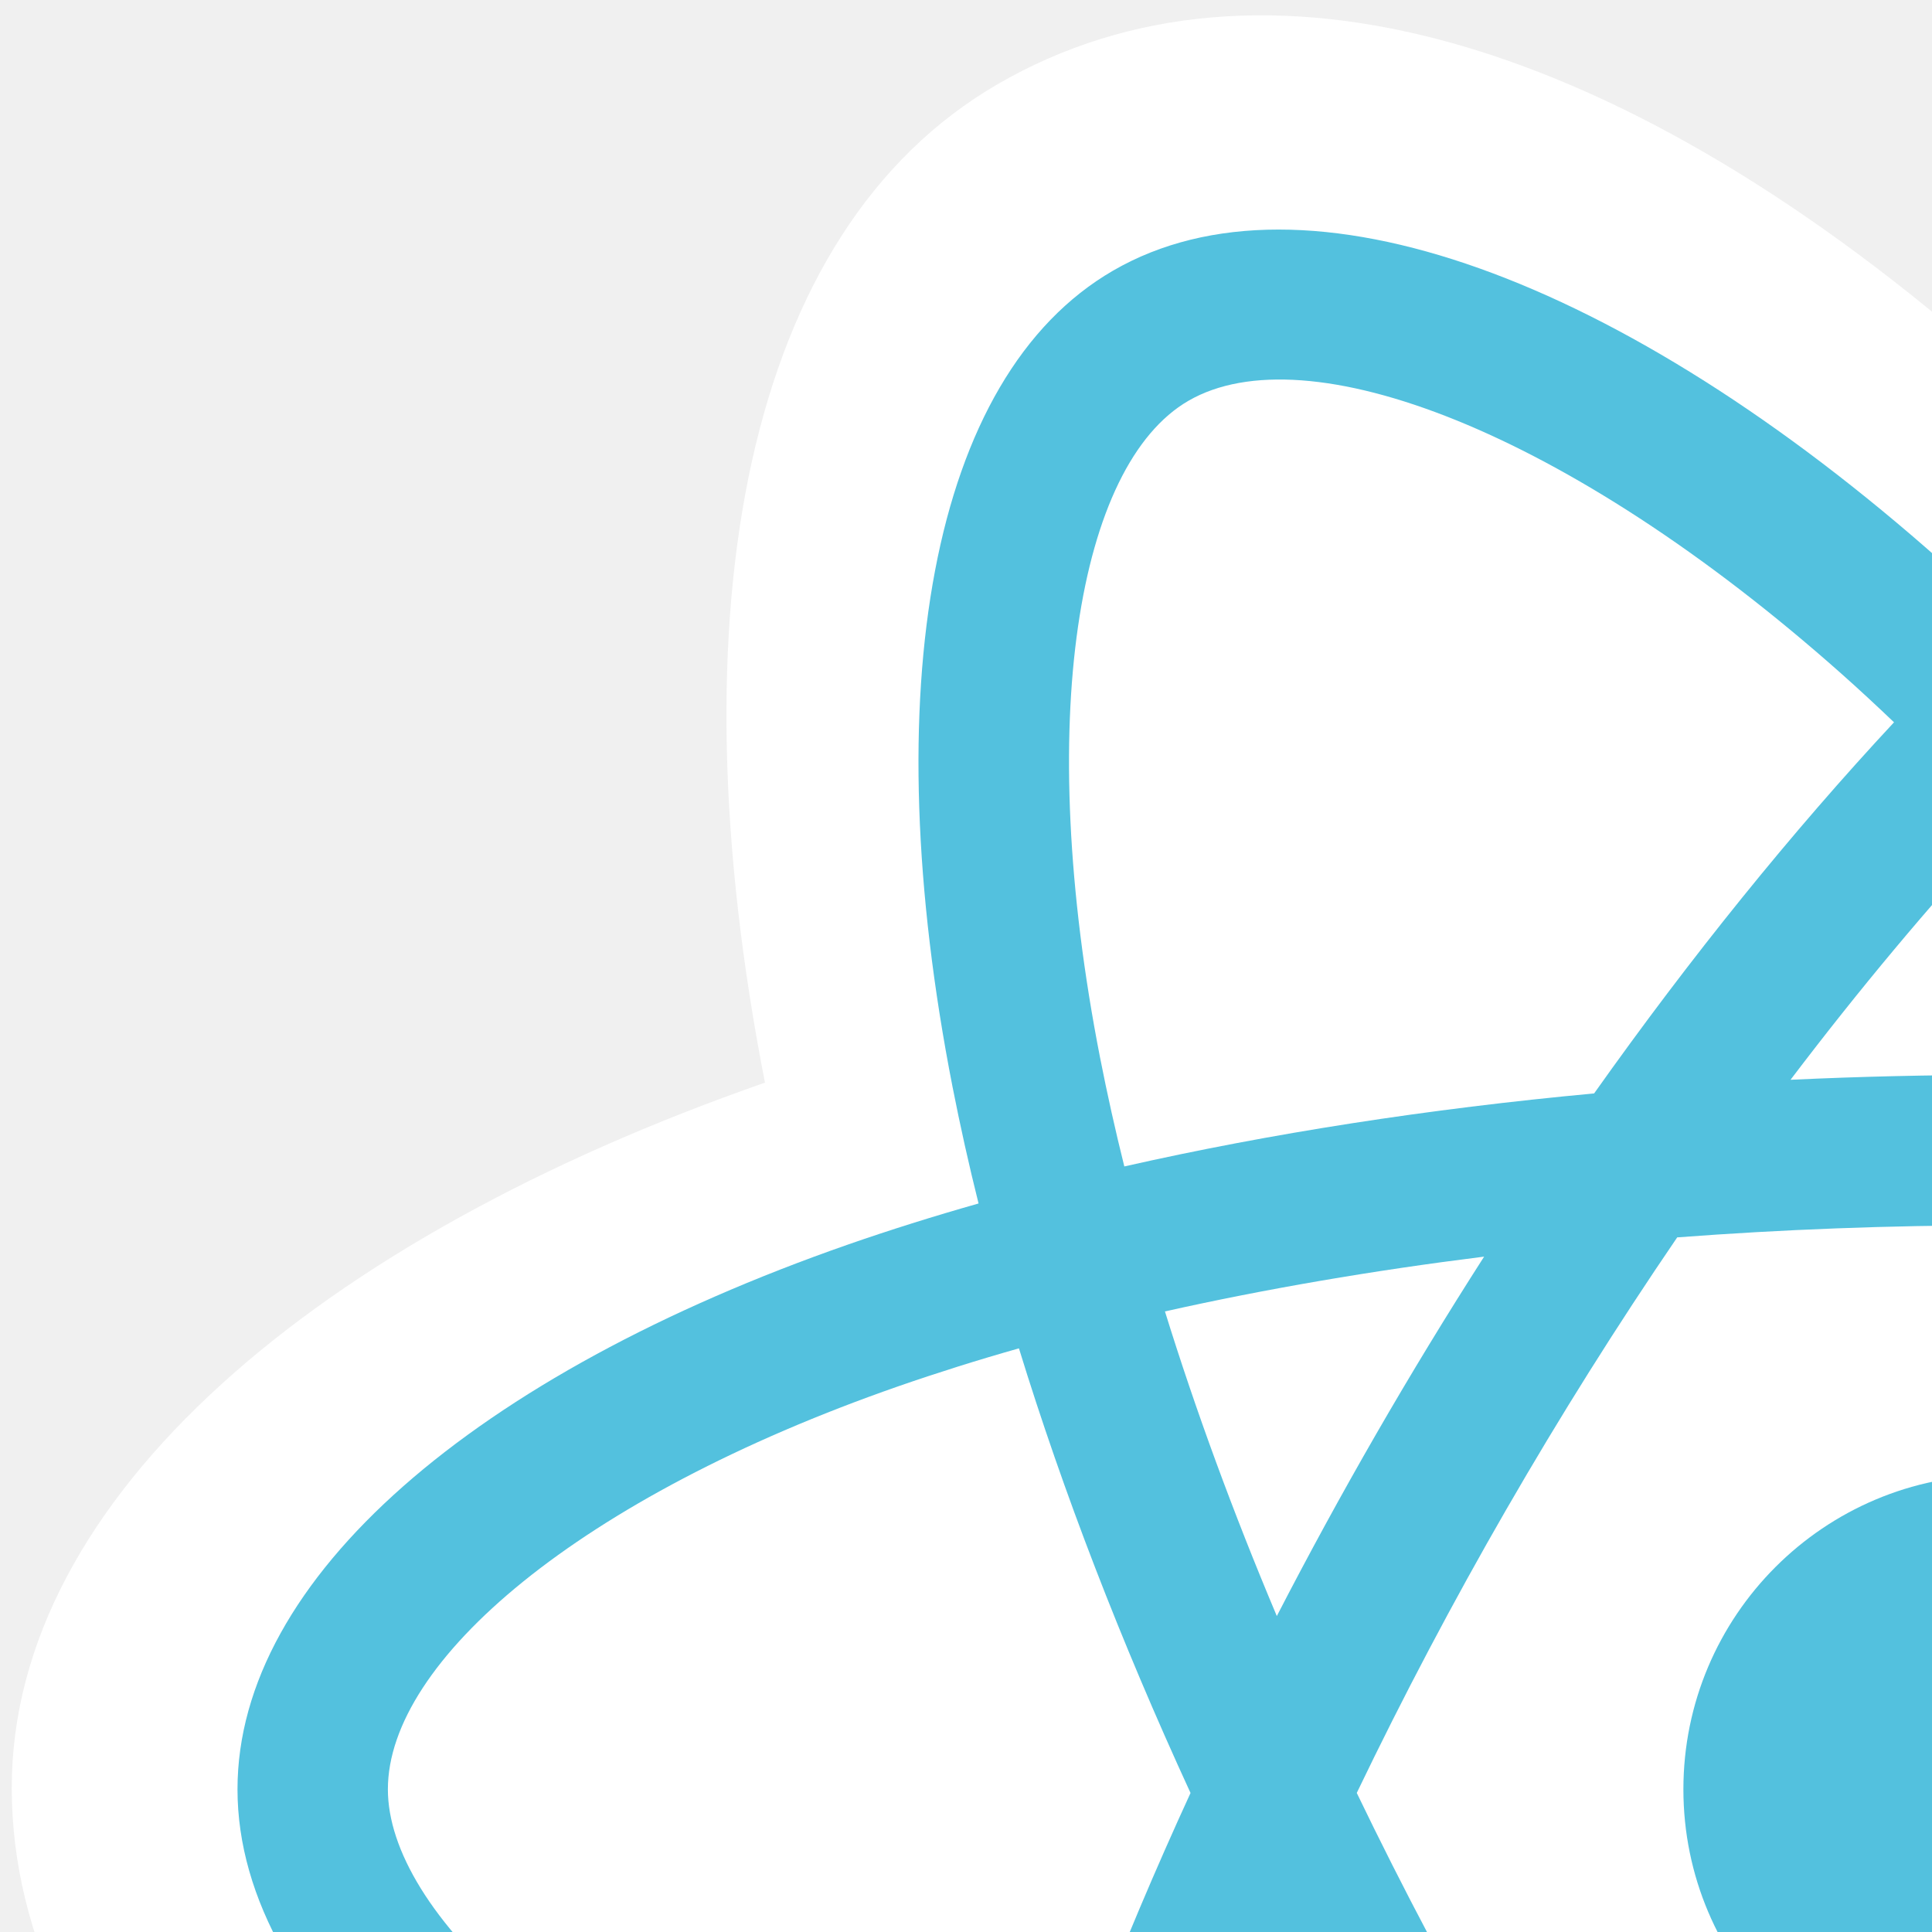
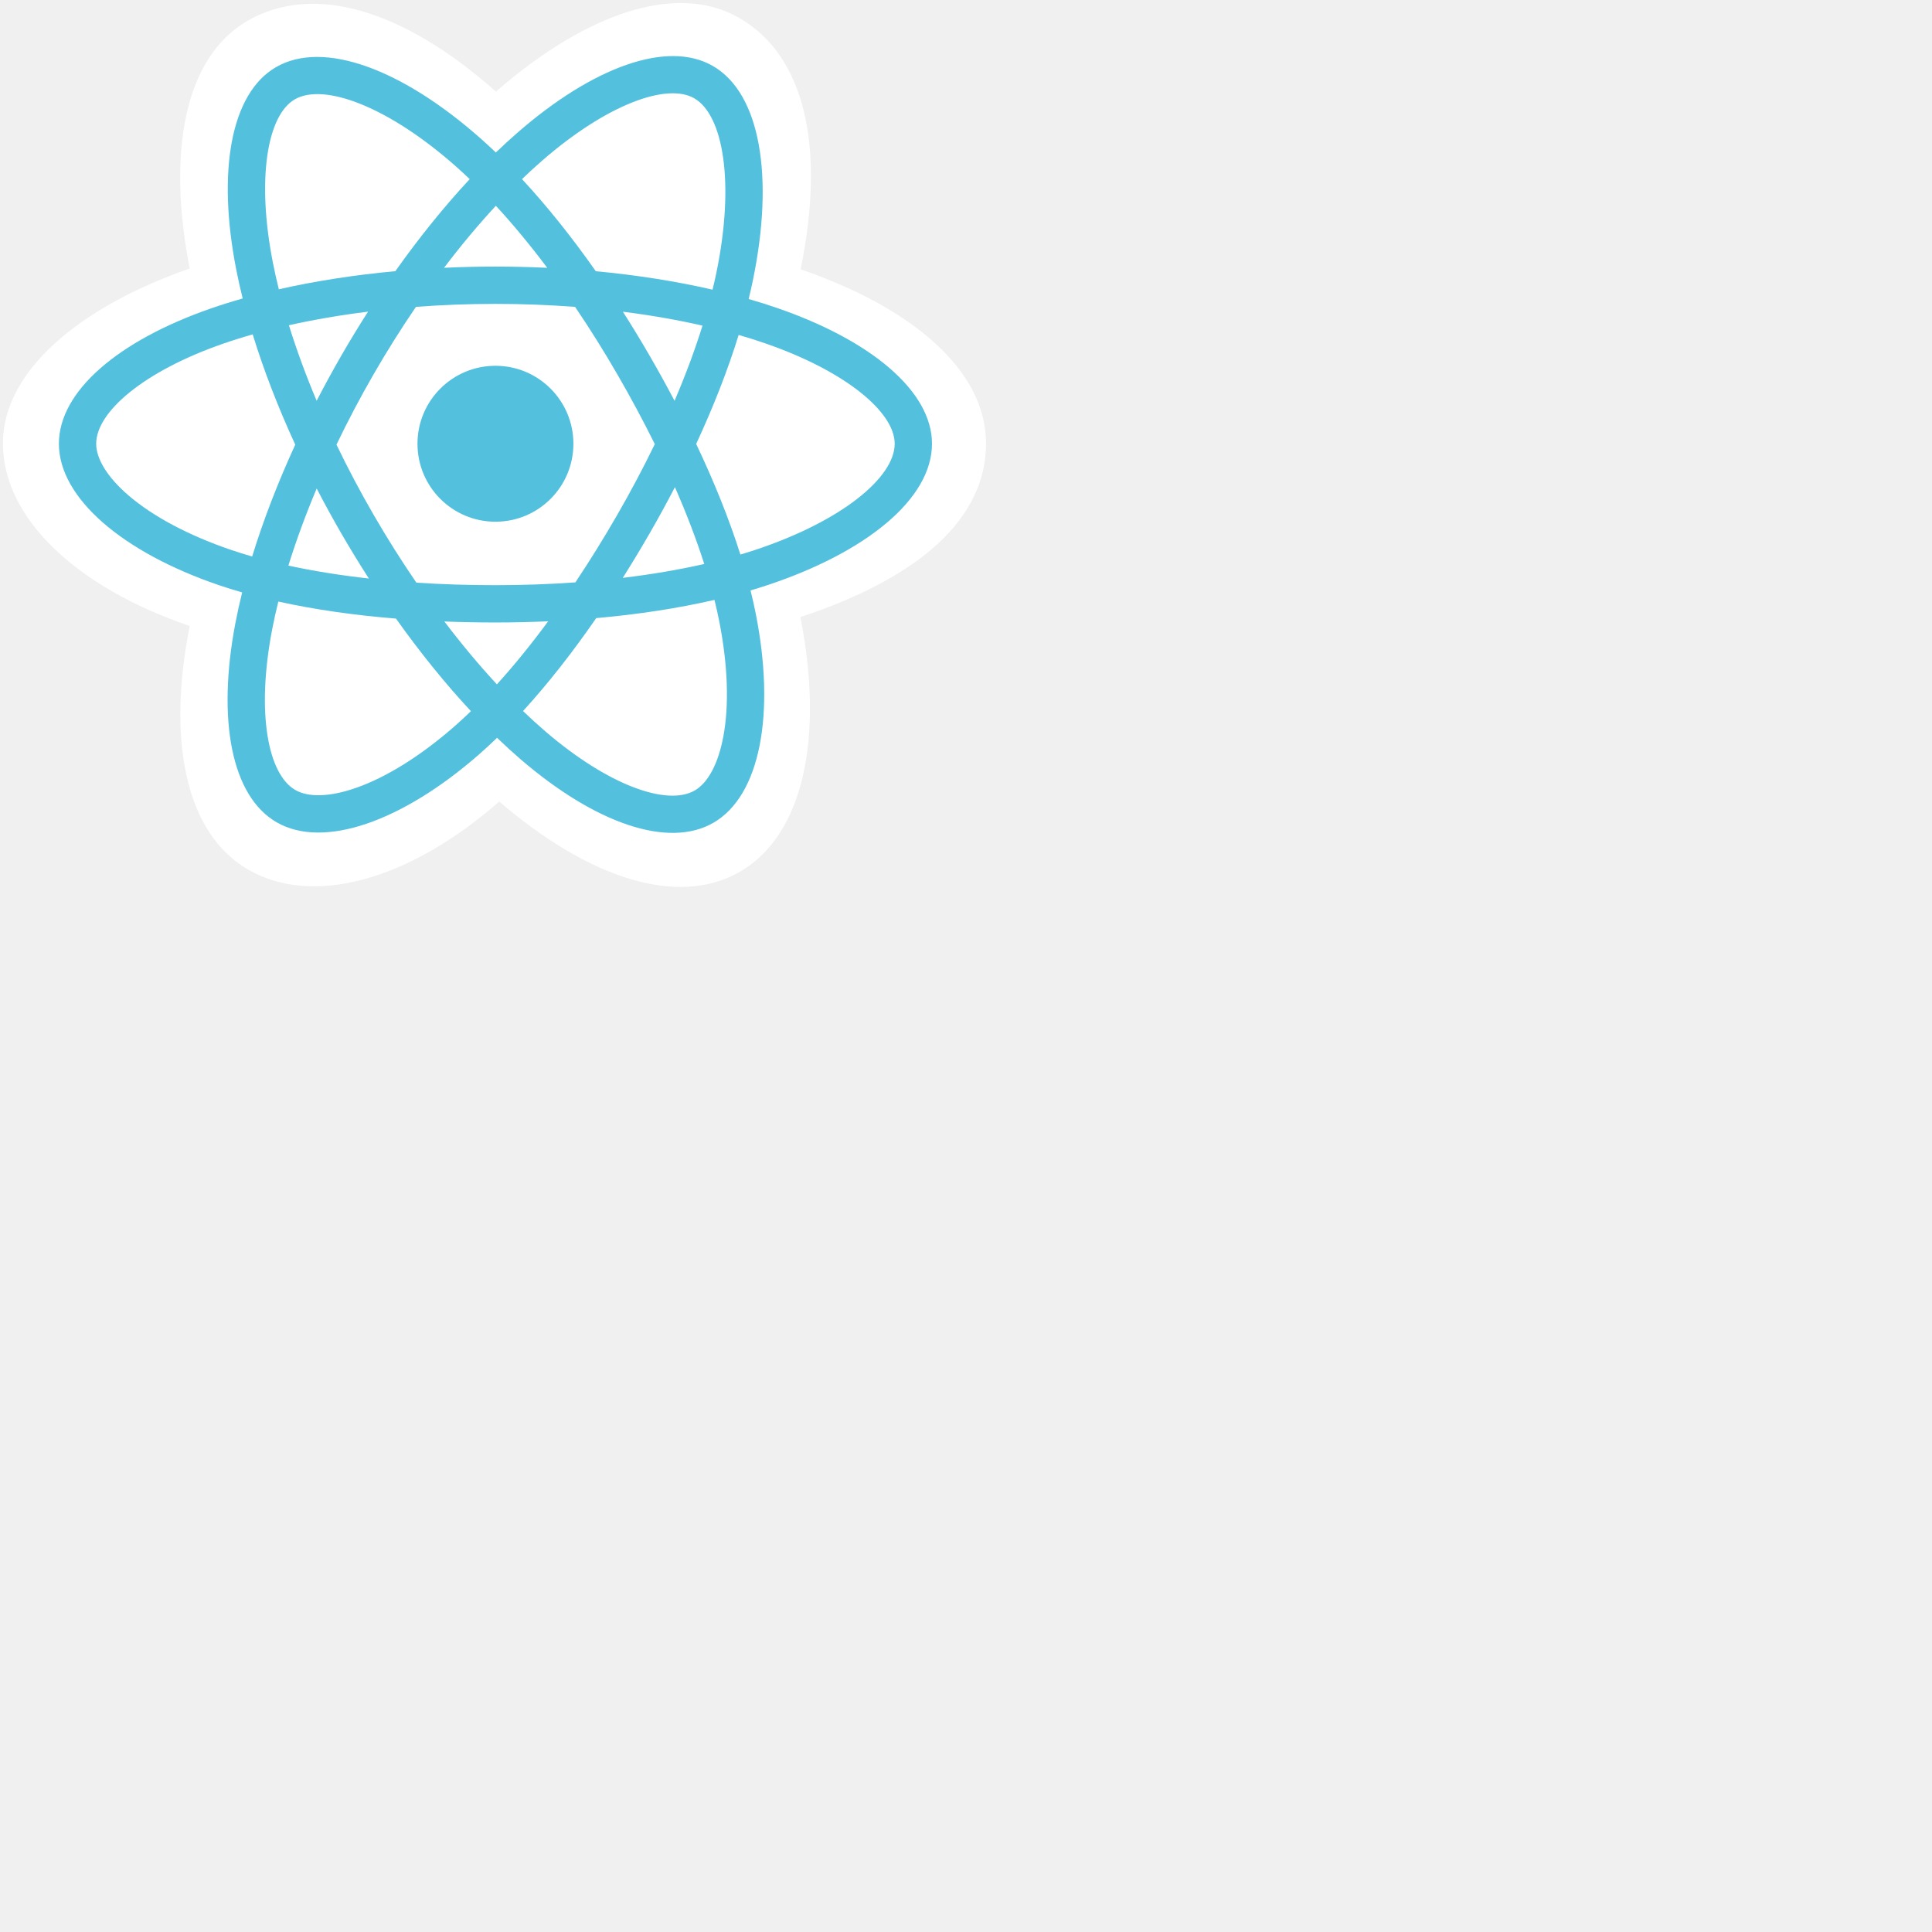
- <svg xmlns="http://www.w3.org/2000/svg" width="124" height="124" preserveAspectRatio="xMinYMin meet">
+ <svg xmlns="http://www.w3.org/2000/svg" width="124" height="124" viewBox="0 0 500 500" preserveAspectRatio="xMinYMin meet">
  <path d="M.754 114.75c0 19.215 18.763 37.152 48.343 47.263-5.907 29.737-1.058 53.706 15.136 63.045 16.645 9.6 41.443 2.955 64.98-17.62 22.943 19.744 46.13 27.514 62.31 18.148 16.63-9.627 21.687-35.221 15.617-65.887 30.81-10.186 48.044-25.481 48.044-44.949 0-18.769-18.797-35.006-47.979-45.052 6.535-31.933.998-55.32-15.867-65.045-16.259-9.376-39.716-1.204-62.996 19.056C104.122 2.205 80.897-4.36 64.05 5.392 47.806 14.795 43.171 39.2 49.097 69.487 20.515 79.452.754 96.057.754 114.75z" fill="#FFF" />
  <path d="M201.025 79.674a151.364 151.364 0 0 0-7.274-2.292 137.5 137.5 0 0 0 1.124-4.961c5.506-26.728 1.906-48.26-10.388-55.348-11.787-6.798-31.065.29-50.535 17.233a151.136 151.136 0 0 0-5.626 5.163 137.573 137.573 0 0 0-3.744-3.458c-20.405-18.118-40.858-25.752-53.139-18.643-11.776 6.817-15.264 27.06-10.307 52.39a150.91 150.91 0 0 0 1.67 7.484c-2.894.822-5.689 1.698-8.363 2.63-23.922 8.34-39.2 21.412-39.2 34.97 0 14.004 16.4 28.05 41.318 36.566a128.44 128.44 0 0 0 6.11 1.91 147.813 147.813 0 0 0-1.775 8.067c-4.726 24.89-1.035 44.653 10.71 51.428 12.131 6.995 32.491-.195 52.317-17.525 1.567-1.37 3.14-2.823 4.715-4.346a148.34 148.34 0 0 0 6.108 5.573c19.204 16.525 38.17 23.198 49.905 16.405 12.12-7.016 16.058-28.247 10.944-54.078-.39-1.973-.845-3.988-1.355-6.04 1.43-.422 2.833-.858 4.202-1.312 25.904-8.582 42.757-22.457 42.757-36.648 0-13.607-15.77-26.767-40.174-35.168z" fill="#53C1DE" />
  <path d="M195.406 142.328c-1.235.409-2.503.804-3.795 1.187-2.86-9.053-6.72-18.68-11.442-28.625 4.507-9.71 8.217-19.213 10.997-28.208 2.311.67 4.555 1.375 6.717 2.12 20.91 7.197 33.664 17.84 33.664 26.04 0 8.735-13.775 20.075-36.14 27.486zm-9.28 18.389c2.261 11.422 2.584 21.749 1.086 29.822-1.346 7.254-4.052 12.09-7.398 14.027-7.121 4.122-22.35-1.236-38.772-15.368-1.883-1.62-3.78-3.35-5.682-5.18 6.367-6.964 12.73-15.06 18.94-24.05 10.924-.969 21.244-2.554 30.603-4.717.46 1.86.87 3.683 1.223 5.466zm-93.85 43.137c-6.957 2.457-12.498 2.527-15.847.596-7.128-4.11-10.09-19.98-6.049-41.265a138.507 138.507 0 0 1 1.65-7.502c9.255 2.047 19.5 3.52 30.45 4.408 6.251 8.797 12.798 16.883 19.396 23.964a118.863 118.863 0 0 1-4.305 3.964c-8.767 7.664-17.552 13.1-25.294 15.835zm-32.593-61.58c-11.018-3.766-20.117-8.66-26.354-14-5.604-4.8-8.434-9.565-8.434-13.432 0-8.227 12.267-18.722 32.726-25.855a139.276 139.276 0 0 1 7.777-2.447c2.828 9.197 6.537 18.813 11.013 28.537-4.534 9.869-8.296 19.638-11.15 28.943a118.908 118.908 0 0 1-5.578-1.746zm10.926-74.37c-4.247-21.703-1.427-38.074 5.67-42.182 7.56-4.376 24.275 1.864 41.893 17.507 1.126 1 2.257 2.047 3.39 3.13-6.564 7.049-13.051 15.074-19.248 23.82-10.627.985-20.8 2.567-30.152 4.686a141.525 141.525 0 0 1-1.553-6.962zm97.467 24.067a306.982 306.982 0 0 0-6.871-11.3c7.21.91 14.117 2.12 20.603 3.601-1.947 6.241-4.374 12.767-7.232 19.457a336.42 336.42 0 0 0-6.5-11.758zm-39.747-38.714c4.452 4.823 8.911 10.209 13.297 16.052a284.245 284.245 0 0 0-26.706-.006c4.39-5.789 8.887-11.167 13.409-16.046zm-40.002 38.78a285.24 285.24 0 0 0-6.378 11.685c-2.811-6.667-5.216-13.222-7.18-19.552 6.447-1.443 13.322-2.622 20.485-3.517a283.79 283.79 0 0 0-6.927 11.384zm7.133 57.683c-7.4-.826-14.379-1.945-20.824-3.348 1.995-6.442 4.453-13.138 7.324-19.948a283.494 283.494 0 0 0 6.406 11.692 285.27 285.27 0 0 0 7.094 11.604zm33.136 27.389c-4.575-4.937-9.138-10.397-13.595-16.27 4.326.17 8.737.256 13.22.256 4.606 0 9.159-.103 13.64-.303-4.4 5.98-8.843 11.448-13.265 16.317zm46.072-51.032c3.02 6.884 5.566 13.544 7.588 19.877-6.552 1.495-13.625 2.699-21.078 3.593a337.537 337.537 0 0 0 6.937-11.498 306.632 306.632 0 0 0 6.553-11.972zm-14.915 7.15a316.478 316.478 0 0 1-10.84 17.49c-6.704.479-13.632.726-20.692.726-7.031 0-13.871-.219-20.458-.646A273.798 273.798 0 0 1 96.72 133.28a271.334 271.334 0 0 1-9.64-18.206 273.864 273.864 0 0 1 9.611-18.216v.002a271.252 271.252 0 0 1 10.956-17.442c6.72-.508 13.61-.774 20.575-.774 6.996 0 13.895.268 20.613.78a290.704 290.704 0 0 1 10.887 17.383 316.418 316.418 0 0 1 9.741 18.13 290.806 290.806 0 0 1-9.709 18.29zm19.913-107.792c7.566 4.364 10.509 21.961 5.755 45.038a127.525 127.525 0 0 1-1.016 4.492c-9.374-2.163-19.554-3.773-30.212-4.773-6.209-8.841-12.642-16.88-19.1-23.838a141.92 141.92 0 0 1 5.196-4.766c16.682-14.518 32.273-20.25 39.377-16.153z" fill="#FFF" />
  <path d="M128.221 94.665c11.144 0 20.177 9.034 20.177 20.177 0 11.144-9.033 20.178-20.177 20.178-11.143 0-20.177-9.034-20.177-20.178 0-11.143 9.034-20.177 20.177-20.177" fill="#53C1DE" />
</svg>
